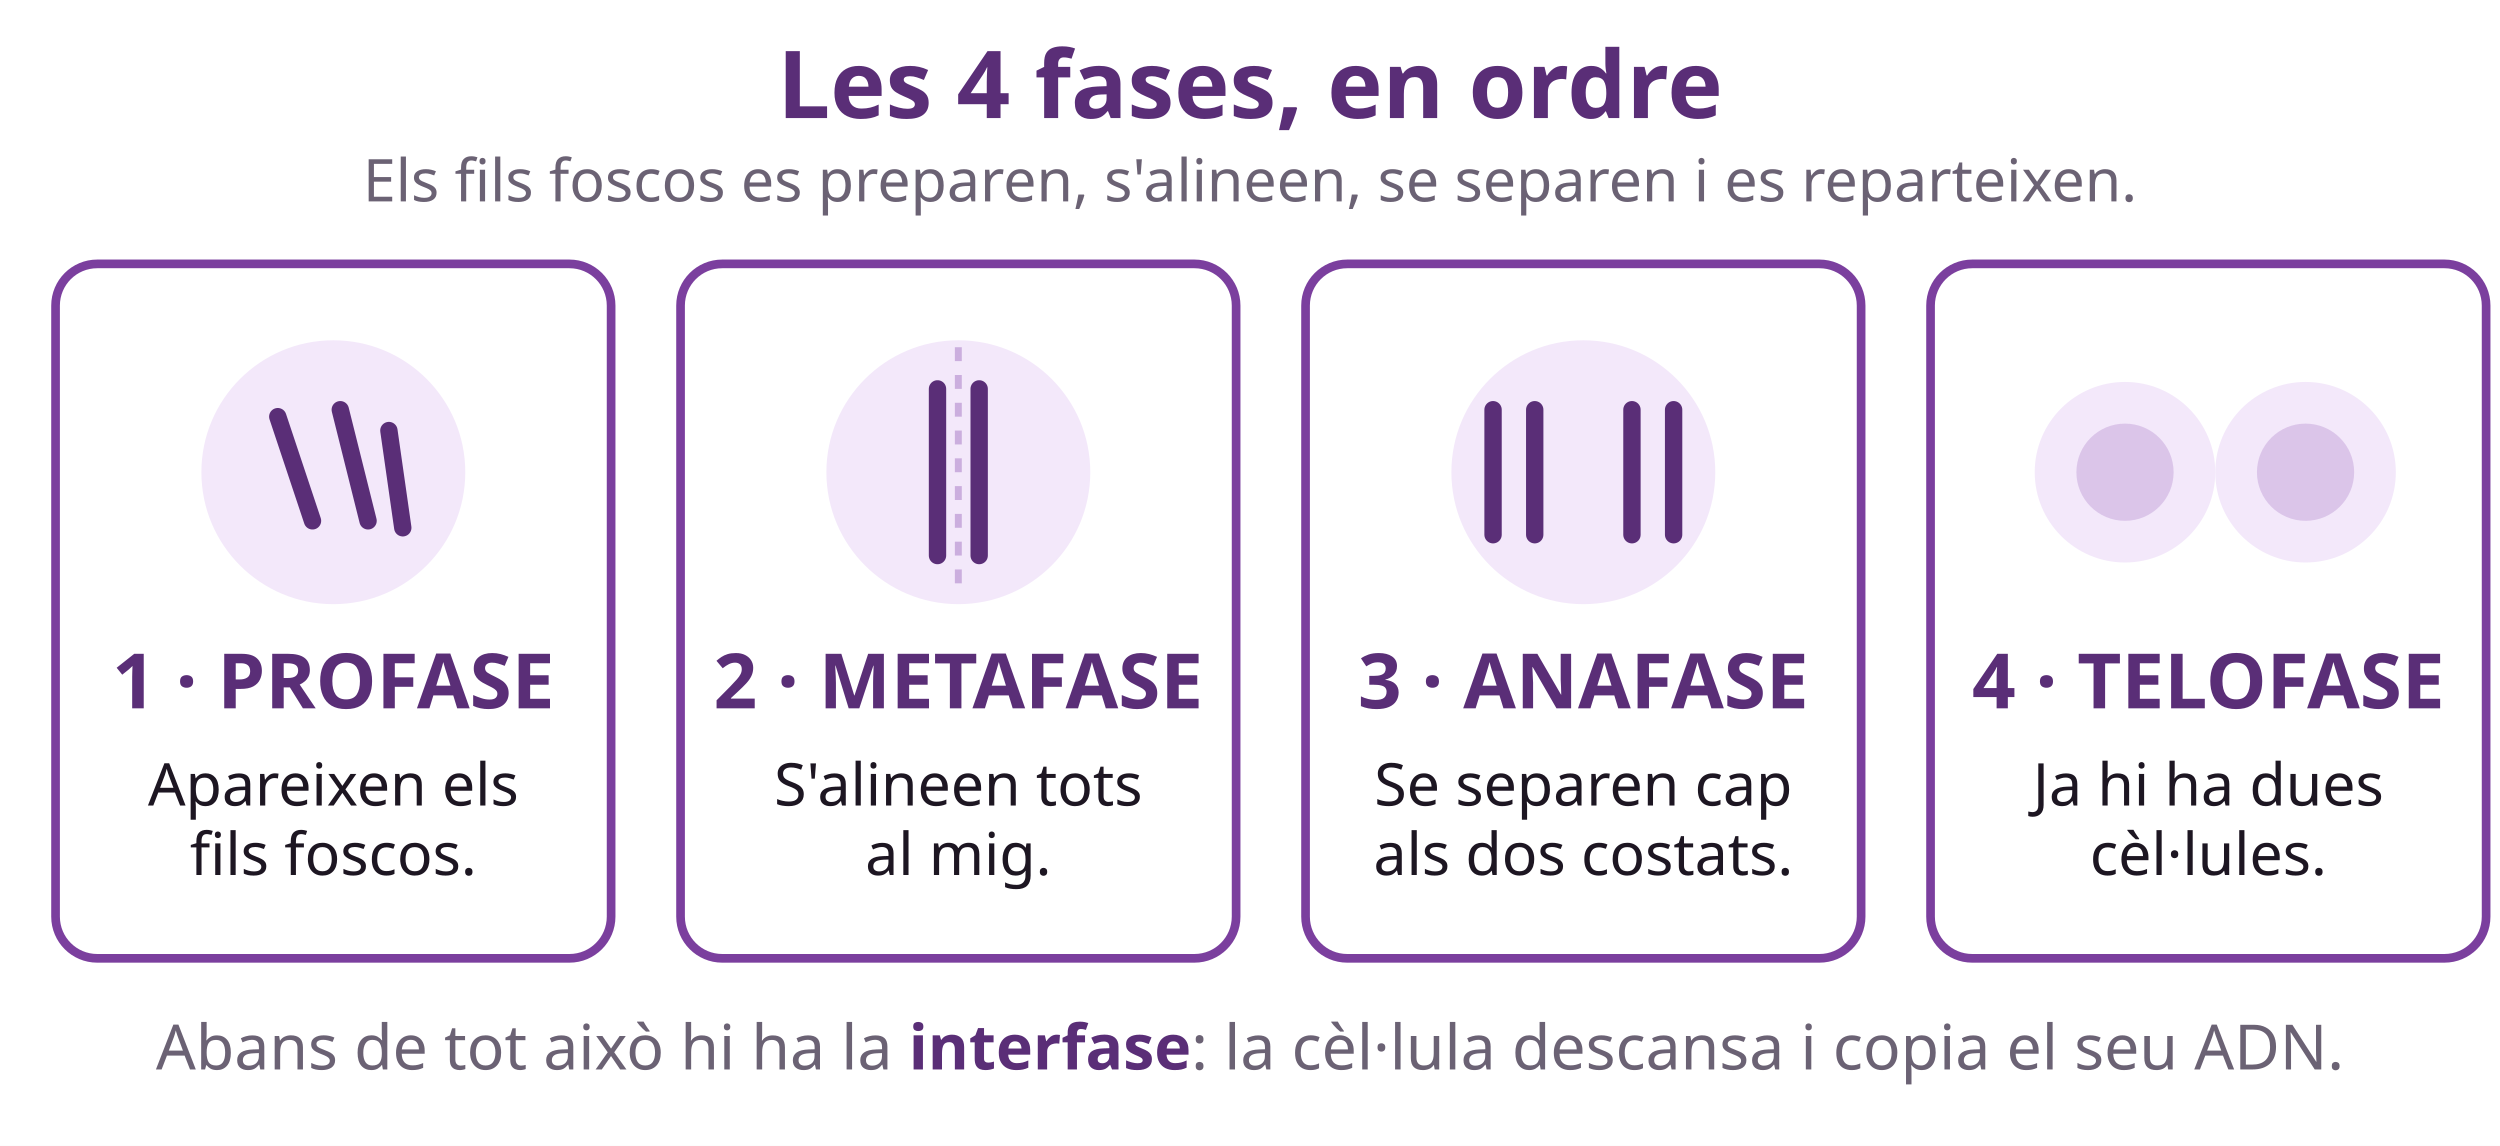
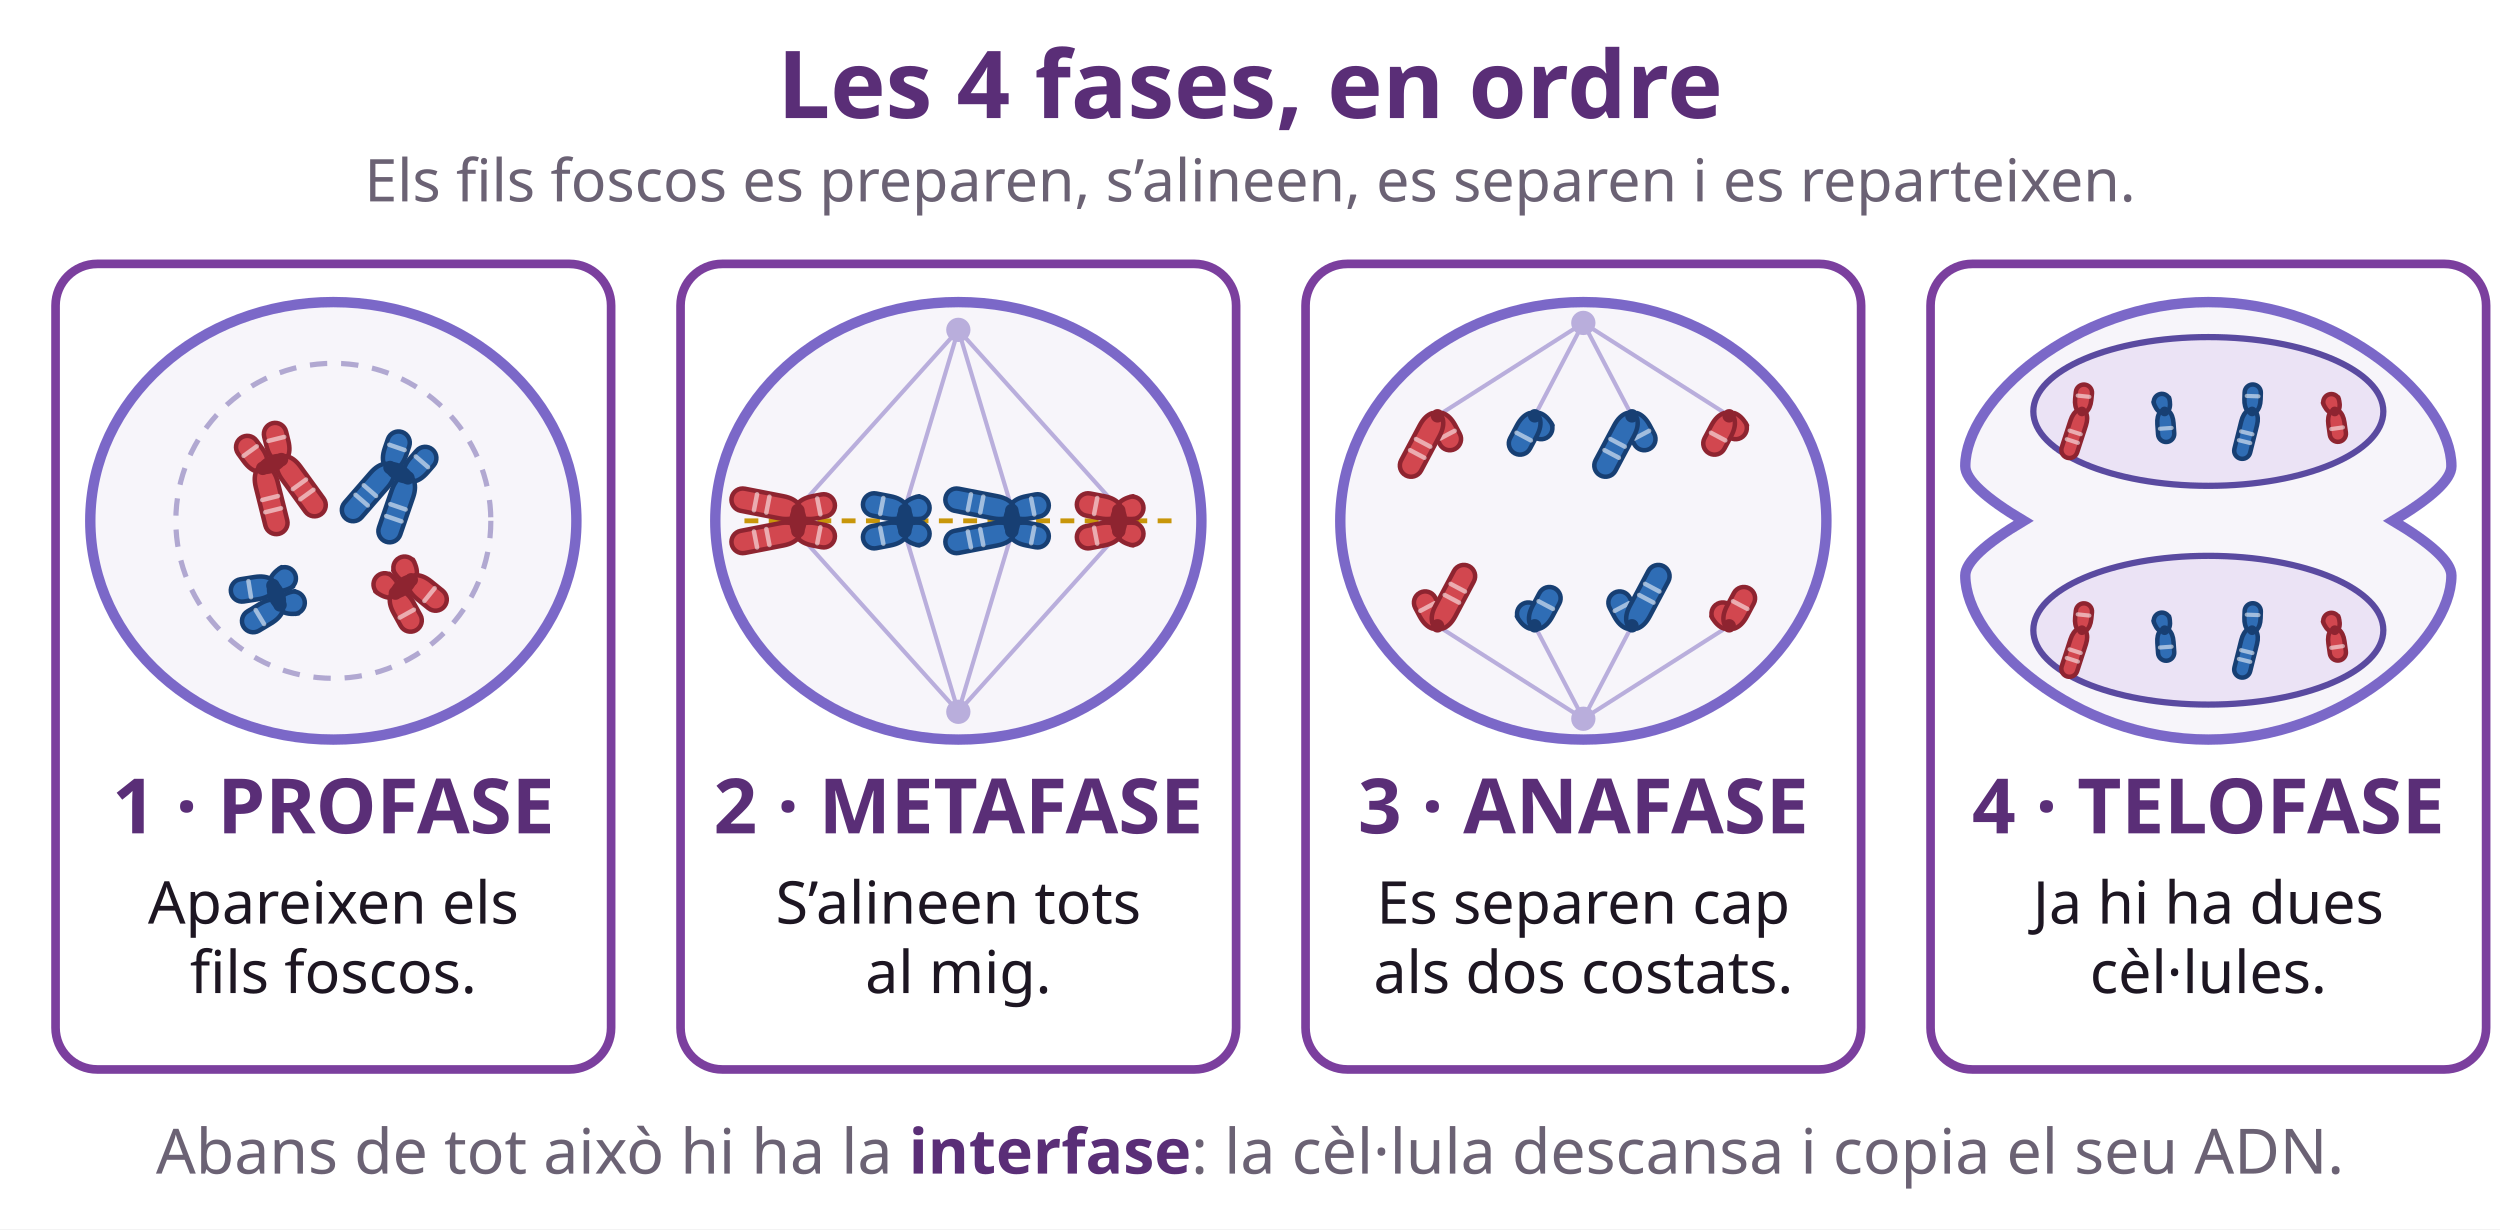
- <svg xmlns="http://www.w3.org/2000/svg" viewBox="0 0 720 330" font-family="'Fira Sans Condensed','Fira Sans',sans-serif">
-   <rect width="720" height="330" fill="#ffffff" />
-   <text x="360" y="34" text-anchor="middle" font-size="27" font-weight="700" fill="#5A2E77">Les 4 fases, en ordre</text>
-   <text x="360" y="58" text-anchor="middle" font-size="17" fill="#6b6274">Els fils foscos es preparen, s'alineen, se separen i es reparteixen.</text>
-   <g>
-     <rect x="16" y="76" width="160" height="200" rx="12" fill="#ffffff" stroke="#7B3F9E" stroke-width="2.5" />
-     <circle cx="96" cy="136" r="38" fill="#f3e8fa" />
-     <g stroke="#5A2E77" stroke-width="5" stroke-linecap="round">
-       <line x1="80" y1="120" x2="90" y2="150" />
-       <line x1="98" y1="118" x2="106" y2="150" />
-       <line x1="112" y1="124" x2="116" y2="152" />
-     </g>
-     <text x="96" y="204" text-anchor="middle" font-size="22" font-weight="700" fill="#5A2E77">1 · PROFASE</text>
-     <text x="96" y="232" text-anchor="middle" font-size="17" fill="#1d1622">Apareixen els</text>
-     <text x="96" y="252" text-anchor="middle" font-size="17" fill="#1d1622">fils foscos.</text>
-   </g>
-   <g>
-     <rect x="196" y="76" width="160" height="200" rx="12" fill="#ffffff" stroke="#7B3F9E" stroke-width="2.5" />
-     <circle cx="276" cy="136" r="38" fill="#f3e8fa" />
-     <line x1="276" y1="100" x2="276" y2="172" stroke="#cbaede" stroke-width="2" stroke-dasharray="4 4" />
-     <g stroke="#5A2E77" stroke-width="5" stroke-linecap="round">
-       <line x1="270" y1="112" x2="270" y2="160" />
-       <line x1="282" y1="112" x2="282" y2="160" />
-     </g>
-     <text x="276" y="204" text-anchor="middle" font-size="22" font-weight="700" fill="#5A2E77">2 · METAFASE</text>
-     <text x="276" y="232" text-anchor="middle" font-size="17" fill="#1d1622">S'alineen tots</text>
-     <text x="276" y="252" text-anchor="middle" font-size="17" fill="#1d1622">al mig.</text>
-   </g>
-   <g>
-     <rect x="376" y="76" width="160" height="200" rx="12" fill="#ffffff" stroke="#7B3F9E" stroke-width="2.5" />
-     <circle cx="456" cy="136" r="38" fill="#f3e8fa" />
-     <g stroke="#5A2E77" stroke-width="5" stroke-linecap="round">
-       <line x1="430" y1="118" x2="430" y2="154" />
-       <line x1="442" y1="118" x2="442" y2="154" />
-       <line x1="470" y1="118" x2="470" y2="154" />
-       <line x1="482" y1="118" x2="482" y2="154" />
-     </g>
-     <text x="456" y="204" text-anchor="middle" font-size="22" font-weight="700" fill="#5A2E77">3 · ANAFASE</text>
-     <text x="456" y="232" text-anchor="middle" font-size="17" fill="#1d1622">Se separen cap</text>
-     <text x="456" y="252" text-anchor="middle" font-size="17" fill="#1d1622">als dos costats.</text>
-   </g>
-   <g>
-     <rect x="556" y="76" width="160" height="200" rx="12" fill="#ffffff" stroke="#7B3F9E" stroke-width="2.5" />
-     <circle cx="612" cy="136" r="26" fill="#f3e8fa" />
-     <circle cx="664" cy="136" r="26" fill="#f3e8fa" />
-     <circle cx="612" cy="136" r="14" fill="#cbaede" opacity="0.6" />
-     <circle cx="664" cy="136" r="14" fill="#cbaede" opacity="0.6" />
-     <text x="636" y="204" text-anchor="middle" font-size="22" font-weight="700" fill="#5A2E77">4 · TELOFASE</text>
-     <text x="636" y="232" text-anchor="middle" font-size="17" fill="#1d1622">Ja hi ha dues</text>
-     <text x="636" y="252" text-anchor="middle" font-size="17" fill="#1d1622">cèl·lules.</text>
-   </g>
-   <text x="360" y="308" text-anchor="middle" font-size="18" fill="#6b6274">Abans de tot això hi ha la <tspan font-weight="700" fill="#5A2E77">interfase</tspan>: la cèl·lula descansa i copia el seu ADN.</text>
+ <svg xmlns="http://www.w3.org/2000/svg" viewBox="0 0 720 354" width="720" height="354" role="img" aria-labelledby="t d">
+   <rect width="720" height="354" fill="#fff" />
+   <text x="360" y="34" text-anchor="middle" font-family="'Fira Sans Condensed','Fira Sans',sans-serif" font-size="27" font-weight="700" fill="#5A2E77">Les 4 fases, en ordre</text>
+   <text x="360" y="58" text-anchor="middle" font-family="'Fira Sans Condensed','Fira Sans',sans-serif" font-size="17" font-weight="400" fill="#6b6274">Els fils foscos es preparen, s’alineen, es separen i es reparteixen.</text>
+   <rect x="16" y="76" width="160" height="232" rx="12" fill="#ffffff" stroke="#7B3F9E" stroke-width="2.5" />
+   <ellipse cx="96" cy="150" rx="70" ry="63" fill="rgba(239,234,245,0.45)" stroke="#7B68C8" stroke-width="3" />
+   <circle cx="96" cy="150" r="45.36" fill="none" stroke="#5a4aa0" stroke-width="1.5" stroke-dasharray="5,4" opacity=".45" />
+   <g transform="translate(78.36,133.62) rotate(-25)">
+     <g transform="translate(-2.9808,0)">
+       <g transform="rotate(-11)">
+         <path d="M-1.685,0 Q-3.24,-1.62 -3.24,-4.86 L-3.24,-7.56 A3.24,3.24 0 0 1 3.24,-7.56 L3.24,-4.86 Q3.24,-1.62 1.685,0 Z" fill="#D2474F" stroke="#8E2430" stroke-width="1.3" stroke-linejoin="round" />
+         <line x1="-2.333" y1="-6.134" x2="2.333" y2="-6.134" stroke="#fff" stroke-opacity=".55" stroke-width="1.296" stroke-linecap="round" />
+       </g>
+       <g transform="rotate(191)">
+         <path d="M-1.685,0 Q-3.24,-1.62 -3.24,-4.86 L-3.24,-16.2 A3.24,3.24 0 0 1 3.24,-16.2 L3.24,-4.86 Q3.24,-1.62 1.685,0 Z" fill="#D2474F" stroke="#8E2430" stroke-width="1.3" stroke-linejoin="round" />
+         <line x1="-2.333" y1="-8.813" x2="2.333" y2="-8.813" stroke="#fff" stroke-opacity=".55" stroke-width="1.296" stroke-linecap="round" />
+         <line x1="-2.333" y1="-12.442" x2="2.333" y2="-12.442" stroke="#fff" stroke-opacity=".55" stroke-width="1.296" stroke-linecap="round" />
+       </g>
+       <circle r="1.944" fill="#8E2430" />
+     </g>
+     <g transform="translate(2.9808,0)">
+       <g transform="rotate(11)">
+         <path d="M-1.685,0 Q-3.24,-1.62 -3.24,-4.86 L-3.24,-7.56 A3.24,3.24 0 0 1 3.24,-7.56 L3.24,-4.86 Q3.24,-1.62 1.685,0 Z" fill="#D2474F" stroke="#8E2430" stroke-width="1.3" stroke-linejoin="round" />
+         <line x1="-2.333" y1="-6.134" x2="2.333" y2="-6.134" stroke="#fff" stroke-opacity=".55" stroke-width="1.296" stroke-linecap="round" />
+       </g>
+       <g transform="rotate(169)">
+         <path d="M-1.685,0 Q-3.24,-1.62 -3.24,-4.86 L-3.24,-16.2 A3.24,3.24 0 0 1 3.24,-16.2 L3.24,-4.86 Q3.24,-1.62 1.685,0 Z" fill="#D2474F" stroke="#8E2430" stroke-width="1.3" stroke-linejoin="round" />
+         <line x1="-2.333" y1="-8.813" x2="2.333" y2="-8.813" stroke="#fff" stroke-opacity=".55" stroke-width="1.296" stroke-linecap="round" />
+         <line x1="-2.333" y1="-12.442" x2="2.333" y2="-12.442" stroke="#fff" stroke-opacity=".55" stroke-width="1.296" stroke-linecap="round" />
+       </g>
+       <circle r="1.944" fill="#8E2430" />
+     </g>
+     <ellipse rx="4.536" ry="2.462" fill="#8E2430" />
+   </g>
+   <g transform="translate(114.9,136.14) rotate(30)">
+     <g transform="translate(-2.9808,0)">
+       <g transform="rotate(-11)">
+         <path d="M-1.685,0 Q-3.24,-1.62 -3.24,-4.86 L-3.24,-7.56 A3.24,3.24 0 0 1 3.24,-7.56 L3.24,-4.86 Q3.24,-1.62 1.685,0 Z" fill="#2F6DB5" stroke="#173F73" stroke-width="1.3" stroke-linejoin="round" />
+         <line x1="-2.333" y1="-6.134" x2="2.333" y2="-6.134" stroke="#fff" stroke-opacity=".55" stroke-width="1.296" stroke-linecap="round" />
+       </g>
+       <g transform="rotate(191)">
+         <path d="M-1.685,0 Q-3.24,-1.62 -3.24,-4.86 L-3.24,-16.2 A3.24,3.24 0 0 1 3.24,-16.2 L3.24,-4.86 Q3.24,-1.62 1.685,0 Z" fill="#2F6DB5" stroke="#173F73" stroke-width="1.3" stroke-linejoin="round" />
+         <line x1="-2.333" y1="-8.813" x2="2.333" y2="-8.813" stroke="#fff" stroke-opacity=".55" stroke-width="1.296" stroke-linecap="round" />
+         <line x1="-2.333" y1="-12.442" x2="2.333" y2="-12.442" stroke="#fff" stroke-opacity=".55" stroke-width="1.296" stroke-linecap="round" />
+       </g>
+       <circle r="1.944" fill="#173F73" />
+     </g>
+     <g transform="translate(2.9808,0)">
+       <g transform="rotate(11)">
+         <path d="M-1.685,0 Q-3.24,-1.62 -3.24,-4.86 L-3.24,-7.56 A3.24,3.24 0 0 1 3.24,-7.56 L3.24,-4.86 Q3.24,-1.62 1.685,0 Z" fill="#2F6DB5" stroke="#173F73" stroke-width="1.3" stroke-linejoin="round" />
+         <line x1="-2.333" y1="-6.134" x2="2.333" y2="-6.134" stroke="#fff" stroke-opacity=".55" stroke-width="1.296" stroke-linecap="round" />
+       </g>
+       <g transform="rotate(169)">
+         <path d="M-1.685,0 Q-3.24,-1.62 -3.24,-4.86 L-3.24,-16.2 A3.24,3.24 0 0 1 3.24,-16.2 L3.24,-4.86 Q3.24,-1.62 1.685,0 Z" fill="#2F6DB5" stroke="#173F73" stroke-width="1.3" stroke-linejoin="round" />
+         <line x1="-2.333" y1="-8.813" x2="2.333" y2="-8.813" stroke="#fff" stroke-opacity=".55" stroke-width="1.296" stroke-linecap="round" />
+         <line x1="-2.333" y1="-12.442" x2="2.333" y2="-12.442" stroke="#fff" stroke-opacity=".55" stroke-width="1.296" stroke-linecap="round" />
+       </g>
+       <circle r="1.944" fill="#173F73" />
+     </g>
+     <ellipse rx="4.536" ry="2.462" fill="#173F73" />
+   </g>
+   <g transform="translate(79.62,171.42) rotate(70)">
+     <g transform="translate(-2.9808,0)">
+       <g transform="rotate(-11)">
+         <path d="M-1.685,0 Q-3.24,-1.62 -3.24,-4.86 L-3.24,-3.96 A3.24,3.24 0 0 1 3.24,-3.96 L3.24,-4.86 Q3.24,-1.62 1.685,0 Z" fill="#2F6DB5" stroke="#173F73" stroke-width="1.3" stroke-linejoin="round" />
+       </g>
+       <g transform="rotate(191)">
+         <path d="M-1.685,0 Q-3.24,-1.62 -3.24,-4.86 L-3.24,-9 A3.24,3.24 0 0 1 3.24,-9 L3.24,-4.86 Q3.24,-1.62 1.685,0 Z" fill="#2F6DB5" stroke="#173F73" stroke-width="1.3" stroke-linejoin="round" />
+         <line x1="-2.333" y1="-6.768" x2="2.333" y2="-6.768" stroke="#fff" stroke-opacity=".55" stroke-width="1.296" stroke-linecap="round" />
+       </g>
+       <circle r="1.944" fill="#173F73" />
+     </g>
+     <g transform="translate(2.9808,0)">
+       <g transform="rotate(11)">
+         <path d="M-1.685,0 Q-3.24,-1.62 -3.24,-4.86 L-3.24,-3.96 A3.24,3.24 0 0 1 3.24,-3.96 L3.24,-4.86 Q3.24,-1.62 1.685,0 Z" fill="#2F6DB5" stroke="#173F73" stroke-width="1.3" stroke-linejoin="round" />
+       </g>
+       <g transform="rotate(169)">
+         <path d="M-1.685,0 Q-3.24,-1.62 -3.24,-4.86 L-3.24,-9 A3.24,3.24 0 0 1 3.24,-9 L3.24,-4.86 Q3.24,-1.62 1.685,0 Z" fill="#2F6DB5" stroke="#173F73" stroke-width="1.3" stroke-linejoin="round" />
+         <line x1="-2.333" y1="-6.768" x2="2.333" y2="-6.768" stroke="#fff" stroke-opacity=".55" stroke-width="1.296" stroke-linecap="round" />
+       </g>
+       <circle r="1.944" fill="#173F73" />
+     </g>
+     <ellipse rx="4.536" ry="2.462" fill="#173F73" />
+   </g>
+   <g transform="translate(116.16,168.9) rotate(-40)">
+     <g transform="translate(-2.9808,0)">
+       <g transform="rotate(-11)">
+         <path d="M-1.685,0 Q-3.24,-1.62 -3.24,-4.86 L-3.24,-3.96 A3.24,3.24 0 0 1 3.24,-3.96 L3.24,-4.86 Q3.24,-1.62 1.685,0 Z" fill="#D2474F" stroke="#8E2430" stroke-width="1.3" stroke-linejoin="round" />
+       </g>
+       <g transform="rotate(191)">
+         <path d="M-1.685,0 Q-3.24,-1.62 -3.24,-4.86 L-3.24,-9 A3.24,3.24 0 0 1 3.24,-9 L3.24,-4.86 Q3.24,-1.62 1.685,0 Z" fill="#D2474F" stroke="#8E2430" stroke-width="1.3" stroke-linejoin="round" />
+         <line x1="-2.333" y1="-6.768" x2="2.333" y2="-6.768" stroke="#fff" stroke-opacity=".55" stroke-width="1.296" stroke-linecap="round" />
+       </g>
+       <circle r="1.944" fill="#8E2430" />
+     </g>
+     <g transform="translate(2.9808,0)">
+       <g transform="rotate(11)">
+         <path d="M-1.685,0 Q-3.24,-1.62 -3.24,-4.86 L-3.24,-3.96 A3.24,3.24 0 0 1 3.24,-3.96 L3.24,-4.86 Q3.24,-1.62 1.685,0 Z" fill="#D2474F" stroke="#8E2430" stroke-width="1.3" stroke-linejoin="round" />
+       </g>
+       <g transform="rotate(169)">
+         <path d="M-1.685,0 Q-3.24,-1.62 -3.24,-4.86 L-3.24,-9 A3.24,3.24 0 0 1 3.24,-9 L3.24,-4.86 Q3.24,-1.62 1.685,0 Z" fill="#D2474F" stroke="#8E2430" stroke-width="1.3" stroke-linejoin="round" />
+         <line x1="-2.333" y1="-6.768" x2="2.333" y2="-6.768" stroke="#fff" stroke-opacity=".55" stroke-width="1.296" stroke-linecap="round" />
+       </g>
+       <circle r="1.944" fill="#8E2430" />
+     </g>
+     <ellipse rx="4.536" ry="2.462" fill="#8E2430" />
+   </g>
+   <text x="96" y="240" text-anchor="middle" font-family="'Fira Sans Condensed','Fira Sans',sans-serif" font-size="22" font-weight="700" fill="#5A2E77">1 · PROFASE</text>
+   <text x="96" y="266" text-anchor="middle" font-family="'Fira Sans Condensed','Fira Sans',sans-serif" font-size="17" font-weight="400" fill="#1d1622">Apareixen els</text>
+   <text x="96" y="286" text-anchor="middle" font-family="'Fira Sans Condensed','Fira Sans',sans-serif" font-size="17" font-weight="400" fill="#1d1622">fils foscos.</text>
+   <rect x="196" y="76" width="160" height="232" rx="12" fill="#ffffff" stroke="#7B3F9E" stroke-width="2.5" />
+   <ellipse cx="276" cy="150" rx="70" ry="63" fill="rgba(239,234,245,0.45)" stroke="#7B68C8" stroke-width="3" />
+   <line x1="276" y1="95" x2="229.8" y2="146.4" stroke="#B9AEDC" stroke-width="1.2" />
+   <line x1="276" y1="95" x2="260.6" y2="146.4" stroke="#B9AEDC" stroke-width="1.2" />
+   <line x1="276" y1="95" x2="291.4" y2="146.4" stroke="#B9AEDC" stroke-width="1.2" />
+   <line x1="276" y1="95" x2="322.2" y2="146.4" stroke="#B9AEDC" stroke-width="1.2" />
+   <circle cx="276" cy="95" r="3.5" fill="#B9AEDC" />
+   <line x1="276" y1="205" x2="229.8" y2="153.6" stroke="#B9AEDC" stroke-width="1.2" />
+   <line x1="276" y1="205" x2="260.6" y2="153.6" stroke="#B9AEDC" stroke-width="1.2" />
+   <line x1="276" y1="205" x2="291.4" y2="153.6" stroke="#B9AEDC" stroke-width="1.2" />
+   <line x1="276" y1="205" x2="322.2" y2="153.6" stroke="#B9AEDC" stroke-width="1.2" />
+   <circle cx="276" cy="205" r="3.5" fill="#B9AEDC" />
+   <line x1="214.4" y1="150" x2="337.6" y2="150" stroke="#C8960A" stroke-width="1.4" stroke-dasharray="4,3" />
+   <g transform="translate(229.8,150) rotate(90)">
+     <g transform="translate(-2.9808,0)">
+       <g transform="rotate(-11)">
+         <path d="M-1.685,0 Q-3.24,-1.62 -3.24,-4.86 L-3.24,-7.56 A3.24,3.24 0 0 1 3.24,-7.56 L3.24,-4.86 Q3.24,-1.62 1.685,0 Z" fill="#D2474F" stroke="#8E2430" stroke-width="1.3" stroke-linejoin="round" />
+         <line x1="-2.333" y1="-6.134" x2="2.333" y2="-6.134" stroke="#fff" stroke-opacity=".55" stroke-width="1.296" stroke-linecap="round" />
+       </g>
+       <g transform="rotate(191)">
+         <path d="M-1.685,0 Q-3.24,-1.62 -3.24,-4.86 L-3.24,-16.2 A3.24,3.24 0 0 1 3.24,-16.2 L3.24,-4.86 Q3.24,-1.62 1.685,0 Z" fill="#D2474F" stroke="#8E2430" stroke-width="1.3" stroke-linejoin="round" />
+         <line x1="-2.333" y1="-8.813" x2="2.333" y2="-8.813" stroke="#fff" stroke-opacity=".55" stroke-width="1.296" stroke-linecap="round" />
+         <line x1="-2.333" y1="-12.442" x2="2.333" y2="-12.442" stroke="#fff" stroke-opacity=".55" stroke-width="1.296" stroke-linecap="round" />
+       </g>
+       <circle r="1.944" fill="#8E2430" />
+     </g>
+     <g transform="translate(2.9808,0)">
+       <g transform="rotate(11)">
+         <path d="M-1.685,0 Q-3.24,-1.62 -3.24,-4.86 L-3.24,-7.56 A3.24,3.24 0 0 1 3.24,-7.56 L3.24,-4.86 Q3.24,-1.62 1.685,0 Z" fill="#D2474F" stroke="#8E2430" stroke-width="1.3" stroke-linejoin="round" />
+         <line x1="-2.333" y1="-6.134" x2="2.333" y2="-6.134" stroke="#fff" stroke-opacity=".55" stroke-width="1.296" stroke-linecap="round" />
+       </g>
+       <g transform="rotate(169)">
+         <path d="M-1.685,0 Q-3.24,-1.62 -3.24,-4.86 L-3.24,-16.2 A3.24,3.24 0 0 1 3.24,-16.2 L3.24,-4.86 Q3.24,-1.62 1.685,0 Z" fill="#D2474F" stroke="#8E2430" stroke-width="1.3" stroke-linejoin="round" />
+         <line x1="-2.333" y1="-8.813" x2="2.333" y2="-8.813" stroke="#fff" stroke-opacity=".55" stroke-width="1.296" stroke-linecap="round" />
+         <line x1="-2.333" y1="-12.442" x2="2.333" y2="-12.442" stroke="#fff" stroke-opacity=".55" stroke-width="1.296" stroke-linecap="round" />
+       </g>
+       <circle r="1.944" fill="#8E2430" />
+     </g>
+     <ellipse rx="4.536" ry="2.462" fill="#8E2430" />
+   </g>
+   <g transform="translate(260.6,150) rotate(90)">
+     <g transform="translate(-2.9808,0)">
+       <g transform="rotate(-11)">
+         <path d="M-1.685,0 Q-3.24,-1.62 -3.24,-4.86 L-3.24,-3.96 A3.24,3.24 0 0 1 3.24,-3.96 L3.24,-4.86 Q3.24,-1.62 1.685,0 Z" fill="#2F6DB5" stroke="#173F73" stroke-width="1.3" stroke-linejoin="round" />
+       </g>
+       <g transform="rotate(191)">
+         <path d="M-1.685,0 Q-3.24,-1.62 -3.24,-4.86 L-3.24,-9 A3.24,3.24 0 0 1 3.24,-9 L3.24,-4.86 Q3.24,-1.62 1.685,0 Z" fill="#2F6DB5" stroke="#173F73" stroke-width="1.3" stroke-linejoin="round" />
+         <line x1="-2.333" y1="-6.768" x2="2.333" y2="-6.768" stroke="#fff" stroke-opacity=".55" stroke-width="1.296" stroke-linecap="round" />
+       </g>
+       <circle r="1.944" fill="#173F73" />
+     </g>
+     <g transform="translate(2.9808,0)">
+       <g transform="rotate(11)">
+         <path d="M-1.685,0 Q-3.24,-1.62 -3.24,-4.86 L-3.24,-3.96 A3.24,3.24 0 0 1 3.24,-3.96 L3.24,-4.86 Q3.24,-1.62 1.685,0 Z" fill="#2F6DB5" stroke="#173F73" stroke-width="1.3" stroke-linejoin="round" />
+       </g>
+       <g transform="rotate(169)">
+         <path d="M-1.685,0 Q-3.24,-1.62 -3.24,-4.86 L-3.24,-9 A3.24,3.24 0 0 1 3.24,-9 L3.24,-4.86 Q3.24,-1.62 1.685,0 Z" fill="#2F6DB5" stroke="#173F73" stroke-width="1.3" stroke-linejoin="round" />
+         <line x1="-2.333" y1="-6.768" x2="2.333" y2="-6.768" stroke="#fff" stroke-opacity=".55" stroke-width="1.296" stroke-linecap="round" />
+       </g>
+       <circle r="1.944" fill="#173F73" />
+     </g>
+     <ellipse rx="4.536" ry="2.462" fill="#173F73" />
+   </g>
+   <g transform="translate(291.4,150) rotate(90)">
+     <g transform="translate(-2.9808,0)">
+       <g transform="rotate(-11)">
+         <path d="M-1.685,0 Q-3.24,-1.62 -3.24,-4.86 L-3.24,-7.56 A3.24,3.24 0 0 1 3.24,-7.56 L3.24,-4.86 Q3.24,-1.62 1.685,0 Z" fill="#2F6DB5" stroke="#173F73" stroke-width="1.3" stroke-linejoin="round" />
+         <line x1="-2.333" y1="-6.134" x2="2.333" y2="-6.134" stroke="#fff" stroke-opacity=".55" stroke-width="1.296" stroke-linecap="round" />
+       </g>
+       <g transform="rotate(191)">
+         <path d="M-1.685,0 Q-3.24,-1.62 -3.24,-4.86 L-3.24,-16.2 A3.24,3.24 0 0 1 3.24,-16.2 L3.24,-4.86 Q3.24,-1.62 1.685,0 Z" fill="#2F6DB5" stroke="#173F73" stroke-width="1.3" stroke-linejoin="round" />
+         <line x1="-2.333" y1="-8.813" x2="2.333" y2="-8.813" stroke="#fff" stroke-opacity=".55" stroke-width="1.296" stroke-linecap="round" />
+         <line x1="-2.333" y1="-12.442" x2="2.333" y2="-12.442" stroke="#fff" stroke-opacity=".55" stroke-width="1.296" stroke-linecap="round" />
+       </g>
+       <circle r="1.944" fill="#173F73" />
+     </g>
+     <g transform="translate(2.9808,0)">
+       <g transform="rotate(11)">
+         <path d="M-1.685,0 Q-3.24,-1.62 -3.24,-4.86 L-3.24,-7.56 A3.24,3.24 0 0 1 3.24,-7.56 L3.24,-4.86 Q3.24,-1.62 1.685,0 Z" fill="#2F6DB5" stroke="#173F73" stroke-width="1.3" stroke-linejoin="round" />
+         <line x1="-2.333" y1="-6.134" x2="2.333" y2="-6.134" stroke="#fff" stroke-opacity=".55" stroke-width="1.296" stroke-linecap="round" />
+       </g>
+       <g transform="rotate(169)">
+         <path d="M-1.685,0 Q-3.24,-1.62 -3.24,-4.86 L-3.24,-16.2 A3.24,3.24 0 0 1 3.24,-16.2 L3.24,-4.86 Q3.24,-1.62 1.685,0 Z" fill="#2F6DB5" stroke="#173F73" stroke-width="1.3" stroke-linejoin="round" />
+         <line x1="-2.333" y1="-8.813" x2="2.333" y2="-8.813" stroke="#fff" stroke-opacity=".55" stroke-width="1.296" stroke-linecap="round" />
+         <line x1="-2.333" y1="-12.442" x2="2.333" y2="-12.442" stroke="#fff" stroke-opacity=".55" stroke-width="1.296" stroke-linecap="round" />
+       </g>
+       <circle r="1.944" fill="#173F73" />
+     </g>
+     <ellipse rx="4.536" ry="2.462" fill="#173F73" />
+   </g>
+   <g transform="translate(322.2,150) rotate(90)">
+     <g transform="translate(-2.9808,0)">
+       <g transform="rotate(-11)">
+         <path d="M-1.685,0 Q-3.24,-1.62 -3.24,-4.86 L-3.24,-3.96 A3.24,3.24 0 0 1 3.24,-3.96 L3.24,-4.86 Q3.24,-1.62 1.685,0 Z" fill="#D2474F" stroke="#8E2430" stroke-width="1.3" stroke-linejoin="round" />
+       </g>
+       <g transform="rotate(191)">
+         <path d="M-1.685,0 Q-3.24,-1.62 -3.24,-4.86 L-3.24,-9 A3.24,3.24 0 0 1 3.24,-9 L3.24,-4.86 Q3.24,-1.62 1.685,0 Z" fill="#D2474F" stroke="#8E2430" stroke-width="1.3" stroke-linejoin="round" />
+         <line x1="-2.333" y1="-6.768" x2="2.333" y2="-6.768" stroke="#fff" stroke-opacity=".55" stroke-width="1.296" stroke-linecap="round" />
+       </g>
+       <circle r="1.944" fill="#8E2430" />
+     </g>
+     <g transform="translate(2.9808,0)">
+       <g transform="rotate(11)">
+         <path d="M-1.685,0 Q-3.24,-1.62 -3.24,-4.86 L-3.24,-3.96 A3.24,3.24 0 0 1 3.24,-3.96 L3.24,-4.86 Q3.24,-1.62 1.685,0 Z" fill="#D2474F" stroke="#8E2430" stroke-width="1.3" stroke-linejoin="round" />
+       </g>
+       <g transform="rotate(169)">
+         <path d="M-1.685,0 Q-3.24,-1.62 -3.24,-4.86 L-3.24,-9 A3.24,3.24 0 0 1 3.24,-9 L3.24,-4.86 Q3.24,-1.62 1.685,0 Z" fill="#D2474F" stroke="#8E2430" stroke-width="1.3" stroke-linejoin="round" />
+         <line x1="-2.333" y1="-6.768" x2="2.333" y2="-6.768" stroke="#fff" stroke-opacity=".55" stroke-width="1.296" stroke-linecap="round" />
+       </g>
+       <circle r="1.944" fill="#8E2430" />
+     </g>
+     <ellipse rx="4.536" ry="2.462" fill="#8E2430" />
+   </g>
+   <text x="276" y="240" text-anchor="middle" font-family="'Fira Sans Condensed','Fira Sans',sans-serif" font-size="22" font-weight="700" fill="#5A2E77">2 · METAFASE</text>
+   <text x="276" y="266" text-anchor="middle" font-family="'Fira Sans Condensed','Fira Sans',sans-serif" font-size="17" font-weight="400" fill="#1d1622">S’alineen tots</text>
+   <text x="276" y="286" text-anchor="middle" font-family="'Fira Sans Condensed','Fira Sans',sans-serif" font-size="17" font-weight="400" fill="#1d1622">al mig.</text>
+   <rect x="376" y="76" width="160" height="232" rx="12" fill="#ffffff" stroke="#7B3F9E" stroke-width="2.5" />
+   <ellipse cx="456" cy="150" rx="70" ry="63" fill="rgba(239,234,245,0.45)" stroke="#7B68C8" stroke-width="3" />
+   <line x1="456" y1="93" x2="414" y2="119.76" stroke="#B9AEDC" stroke-width="1.2" />
+   <line x1="456" y1="93" x2="442" y2="119.76" stroke="#B9AEDC" stroke-width="1.2" />
+   <line x1="456" y1="93" x2="470" y2="119.76" stroke="#B9AEDC" stroke-width="1.2" />
+   <line x1="456" y1="93" x2="498" y2="119.76" stroke="#B9AEDC" stroke-width="1.2" />
+   <circle cx="456" cy="93" r="3.5" fill="#B9AEDC" />
+   <line x1="456" y1="207" x2="414" y2="180.24" stroke="#B9AEDC" stroke-width="1.2" />
+   <line x1="456" y1="207" x2="442" y2="180.24" stroke="#B9AEDC" stroke-width="1.2" />
+   <line x1="456" y1="207" x2="470" y2="180.24" stroke="#B9AEDC" stroke-width="1.2" />
+   <line x1="456" y1="207" x2="498" y2="180.24" stroke="#B9AEDC" stroke-width="1.2" />
+   <circle cx="456" cy="207" r="3.5" fill="#B9AEDC" />
+   <g transform="translate(414,119.76)">
+     <g transform="rotate(152)">
+       <path d="M-1.685,0 Q-3.24,-1.62 -3.24,-4.86 L-3.24,-7.56 A3.24,3.24 0 0 1 3.24,-7.56 L3.24,-4.86 Q3.24,-1.62 1.685,0 Z" fill="#D2474F" stroke="#8E2430" stroke-width="1.3" stroke-linejoin="round" />
+       <line x1="-2.333" y1="-6.134" x2="2.333" y2="-6.134" stroke="#fff" stroke-opacity=".55" stroke-width="1.296" stroke-linecap="round" />
+     </g>
+     <g transform="rotate(208)">
+       <path d="M-1.685,0 Q-3.24,-1.62 -3.24,-4.86 L-3.24,-16.2 A3.24,3.24 0 0 1 3.24,-16.2 L3.24,-4.86 Q3.24,-1.62 1.685,0 Z" fill="#D2474F" stroke="#8E2430" stroke-width="1.3" stroke-linejoin="round" />
+       <line x1="-2.333" y1="-8.813" x2="2.333" y2="-8.813" stroke="#fff" stroke-opacity=".55" stroke-width="1.296" stroke-linecap="round" />
+       <line x1="-2.333" y1="-12.442" x2="2.333" y2="-12.442" stroke="#fff" stroke-opacity=".55" stroke-width="1.296" stroke-linecap="round" />
+     </g>
+     <circle r="1.944" fill="#8E2430" />
+   </g>
+   <g transform="translate(414,180.24)">
+     <g transform="rotate(332)">
+       <path d="M-1.685,0 Q-3.24,-1.62 -3.24,-4.86 L-3.24,-7.56 A3.24,3.24 0 0 1 3.24,-7.56 L3.24,-4.86 Q3.24,-1.62 1.685,0 Z" fill="#D2474F" stroke="#8E2430" stroke-width="1.3" stroke-linejoin="round" />
+       <line x1="-2.333" y1="-6.134" x2="2.333" y2="-6.134" stroke="#fff" stroke-opacity=".55" stroke-width="1.296" stroke-linecap="round" />
+     </g>
+     <g transform="rotate(388)">
+       <path d="M-1.685,0 Q-3.24,-1.62 -3.24,-4.86 L-3.24,-16.2 A3.24,3.24 0 0 1 3.24,-16.2 L3.24,-4.86 Q3.24,-1.62 1.685,0 Z" fill="#D2474F" stroke="#8E2430" stroke-width="1.3" stroke-linejoin="round" />
+       <line x1="-2.333" y1="-8.813" x2="2.333" y2="-8.813" stroke="#fff" stroke-opacity=".55" stroke-width="1.296" stroke-linecap="round" />
+       <line x1="-2.333" y1="-12.442" x2="2.333" y2="-12.442" stroke="#fff" stroke-opacity=".55" stroke-width="1.296" stroke-linecap="round" />
+     </g>
+     <circle r="1.944" fill="#8E2430" />
+   </g>
+   <g transform="translate(442,119.76)">
+     <g transform="rotate(152)">
+       <path d="M-1.685,0 Q-3.24,-1.62 -3.24,-4.86 L-3.24,-3.96 A3.24,3.24 0 0 1 3.24,-3.96 L3.24,-4.86 Q3.24,-1.62 1.685,0 Z" fill="#2F6DB5" stroke="#173F73" stroke-width="1.3" stroke-linejoin="round" />
+     </g>
+     <g transform="rotate(208)">
+       <path d="M-1.685,0 Q-3.24,-1.62 -3.24,-4.86 L-3.24,-9 A3.24,3.24 0 0 1 3.24,-9 L3.24,-4.86 Q3.24,-1.62 1.685,0 Z" fill="#2F6DB5" stroke="#173F73" stroke-width="1.3" stroke-linejoin="round" />
+       <line x1="-2.333" y1="-6.768" x2="2.333" y2="-6.768" stroke="#fff" stroke-opacity=".55" stroke-width="1.296" stroke-linecap="round" />
+     </g>
+     <circle r="1.944" fill="#173F73" />
+   </g>
+   <g transform="translate(442,180.24)">
+     <g transform="rotate(332)">
+       <path d="M-1.685,0 Q-3.24,-1.62 -3.24,-4.86 L-3.24,-3.96 A3.24,3.24 0 0 1 3.24,-3.96 L3.24,-4.86 Q3.24,-1.62 1.685,0 Z" fill="#2F6DB5" stroke="#173F73" stroke-width="1.3" stroke-linejoin="round" />
+     </g>
+     <g transform="rotate(388)">
+       <path d="M-1.685,0 Q-3.24,-1.62 -3.24,-4.86 L-3.24,-9 A3.24,3.24 0 0 1 3.24,-9 L3.24,-4.86 Q3.24,-1.62 1.685,0 Z" fill="#2F6DB5" stroke="#173F73" stroke-width="1.3" stroke-linejoin="round" />
+       <line x1="-2.333" y1="-6.768" x2="2.333" y2="-6.768" stroke="#fff" stroke-opacity=".55" stroke-width="1.296" stroke-linecap="round" />
+     </g>
+     <circle r="1.944" fill="#173F73" />
+   </g>
+   <g transform="translate(470,119.76)">
+     <g transform="rotate(152)">
+       <path d="M-1.685,0 Q-3.24,-1.62 -3.24,-4.86 L-3.24,-7.56 A3.24,3.24 0 0 1 3.24,-7.56 L3.24,-4.86 Q3.24,-1.62 1.685,0 Z" fill="#2F6DB5" stroke="#173F73" stroke-width="1.3" stroke-linejoin="round" />
+       <line x1="-2.333" y1="-6.134" x2="2.333" y2="-6.134" stroke="#fff" stroke-opacity=".55" stroke-width="1.296" stroke-linecap="round" />
+     </g>
+     <g transform="rotate(208)">
+       <path d="M-1.685,0 Q-3.24,-1.62 -3.24,-4.86 L-3.24,-16.2 A3.24,3.24 0 0 1 3.24,-16.2 L3.24,-4.86 Q3.24,-1.62 1.685,0 Z" fill="#2F6DB5" stroke="#173F73" stroke-width="1.3" stroke-linejoin="round" />
+       <line x1="-2.333" y1="-8.813" x2="2.333" y2="-8.813" stroke="#fff" stroke-opacity=".55" stroke-width="1.296" stroke-linecap="round" />
+       <line x1="-2.333" y1="-12.442" x2="2.333" y2="-12.442" stroke="#fff" stroke-opacity=".55" stroke-width="1.296" stroke-linecap="round" />
+     </g>
+     <circle r="1.944" fill="#173F73" />
+   </g>
+   <g transform="translate(470,180.24)">
+     <g transform="rotate(332)">
+       <path d="M-1.685,0 Q-3.24,-1.62 -3.24,-4.86 L-3.24,-7.56 A3.24,3.24 0 0 1 3.24,-7.56 L3.24,-4.86 Q3.24,-1.62 1.685,0 Z" fill="#2F6DB5" stroke="#173F73" stroke-width="1.3" stroke-linejoin="round" />
+       <line x1="-2.333" y1="-6.134" x2="2.333" y2="-6.134" stroke="#fff" stroke-opacity=".55" stroke-width="1.296" stroke-linecap="round" />
+     </g>
+     <g transform="rotate(388)">
+       <path d="M-1.685,0 Q-3.24,-1.62 -3.24,-4.86 L-3.24,-16.2 A3.24,3.24 0 0 1 3.24,-16.2 L3.24,-4.86 Q3.24,-1.62 1.685,0 Z" fill="#2F6DB5" stroke="#173F73" stroke-width="1.3" stroke-linejoin="round" />
+       <line x1="-2.333" y1="-8.813" x2="2.333" y2="-8.813" stroke="#fff" stroke-opacity=".55" stroke-width="1.296" stroke-linecap="round" />
+       <line x1="-2.333" y1="-12.442" x2="2.333" y2="-12.442" stroke="#fff" stroke-opacity=".55" stroke-width="1.296" stroke-linecap="round" />
+     </g>
+     <circle r="1.944" fill="#173F73" />
+   </g>
+   <g transform="translate(498,119.76)">
+     <g transform="rotate(152)">
+       <path d="M-1.685,0 Q-3.24,-1.62 -3.24,-4.86 L-3.24,-3.96 A3.24,3.24 0 0 1 3.24,-3.96 L3.24,-4.86 Q3.24,-1.62 1.685,0 Z" fill="#D2474F" stroke="#8E2430" stroke-width="1.3" stroke-linejoin="round" />
+     </g>
+     <g transform="rotate(208)">
+       <path d="M-1.685,0 Q-3.24,-1.62 -3.24,-4.86 L-3.24,-9 A3.24,3.24 0 0 1 3.24,-9 L3.24,-4.86 Q3.24,-1.62 1.685,0 Z" fill="#D2474F" stroke="#8E2430" stroke-width="1.3" stroke-linejoin="round" />
+       <line x1="-2.333" y1="-6.768" x2="2.333" y2="-6.768" stroke="#fff" stroke-opacity=".55" stroke-width="1.296" stroke-linecap="round" />
+     </g>
+     <circle r="1.944" fill="#8E2430" />
+   </g>
+   <g transform="translate(498,180.24)">
+     <g transform="rotate(332)">
+       <path d="M-1.685,0 Q-3.24,-1.62 -3.24,-4.86 L-3.24,-3.96 A3.24,3.24 0 0 1 3.24,-3.96 L3.24,-4.86 Q3.24,-1.62 1.685,0 Z" fill="#D2474F" stroke="#8E2430" stroke-width="1.3" stroke-linejoin="round" />
+     </g>
+     <g transform="rotate(388)">
+       <path d="M-1.685,0 Q-3.24,-1.62 -3.24,-4.86 L-3.24,-9 A3.24,3.24 0 0 1 3.24,-9 L3.24,-4.86 Q3.24,-1.62 1.685,0 Z" fill="#D2474F" stroke="#8E2430" stroke-width="1.3" stroke-linejoin="round" />
+       <line x1="-2.333" y1="-6.768" x2="2.333" y2="-6.768" stroke="#fff" stroke-opacity=".55" stroke-width="1.296" stroke-linecap="round" />
+     </g>
+     <circle r="1.944" fill="#8E2430" />
+   </g>
+   <text x="456" y="240" text-anchor="middle" font-family="'Fira Sans Condensed','Fira Sans',sans-serif" font-size="22" font-weight="700" fill="#5A2E77">3 · ANAFASE</text>
+   <text x="456" y="266" text-anchor="middle" font-family="'Fira Sans Condensed','Fira Sans',sans-serif" font-size="17" font-weight="400" fill="#1d1622">Es separen cap</text>
+   <text x="456" y="286" text-anchor="middle" font-family="'Fira Sans Condensed','Fira Sans',sans-serif" font-size="17" font-weight="400" fill="#1d1622">als dos costats.</text>
+   <rect x="556" y="76" width="160" height="232" rx="12" fill="#ffffff" stroke="#7B3F9E" stroke-width="2.5" />
+   <path d="M636,87 C674.5,87 706,115.35 706,134.25 Q706,140 689.2,150 Q706,160 706,165.75 C706,184.65 674.5,213 636,213 C597.5,213 566,184.65 566,165.75 Q566,160 582.8,150 Q566,140 566,134.25 C566,115.35 597.5,87 636,87 Z" fill="rgba(239,234,245,0.45)" stroke="#7B68C8" stroke-width="3" />
+   <ellipse cx="636" cy="118.5" rx="50.4" ry="21.42" fill="rgba(225,212,240,0.55)" stroke="#5a4aa0" stroke-width="1.8" />
+   <g transform="translate(599.6,118.5) rotate(12)">
+     <g transform="rotate(-6)">
+       <path d="M-1.213,0 Q-2.333,-1.166 -2.333,-3.499 L-2.333,-5.443 A2.333,2.333 0 0 1 2.333,-5.443 L2.333,-3.499 Q2.333,-1.166 1.213,0 Z" fill="#D2474F" stroke="#8E2430" stroke-width="1.3" stroke-linejoin="round" />
+       <line x1="-1.68" y1="-4.417" x2="1.68" y2="-4.417" stroke="#fff" stroke-opacity=".55" stroke-width="1.2" stroke-linecap="round" />
+     </g>
+     <g transform="rotate(186)">
+       <path d="M-1.213,0 Q-2.333,-1.166 -2.333,-3.499 L-2.333,-11.664 A2.333,2.333 0 0 1 2.333,-11.664 L2.333,-3.499 Q2.333,-1.166 1.213,0 Z" fill="#D2474F" stroke="#8E2430" stroke-width="1.3" stroke-linejoin="round" />
+       <line x1="-1.68" y1="-6.345" x2="1.68" y2="-6.345" stroke="#fff" stroke-opacity=".55" stroke-width="1.2" stroke-linecap="round" />
+       <line x1="-1.68" y1="-8.958" x2="1.68" y2="-8.958" stroke="#fff" stroke-opacity=".55" stroke-width="1.2" stroke-linecap="round" />
+     </g>
+     <circle r="1.4" fill="#8E2430" />
+   </g>
+   <g transform="translate(623.4,118.5) rotate(-10)">
+     <g transform="rotate(-6)">
+       <path d="M-1.213,0 Q-2.333,-1.166 -2.333,-3.499 L-2.333,-2.851 A2.333,2.333 0 0 1 2.333,-2.851 L2.333,-3.499 Q2.333,-1.166 1.213,0 Z" fill="#2F6DB5" stroke="#173F73" stroke-width="1.3" stroke-linejoin="round" />
+     </g>
+     <g transform="rotate(186)">
+       <path d="M-1.213,0 Q-2.333,-1.166 -2.333,-3.499 L-2.333,-6.48 A2.333,2.333 0 0 1 2.333,-6.48 L2.333,-3.499 Q2.333,-1.166 1.213,0 Z" fill="#2F6DB5" stroke="#173F73" stroke-width="1.3" stroke-linejoin="round" />
+       <line x1="-1.68" y1="-4.873" x2="1.68" y2="-4.873" stroke="#fff" stroke-opacity=".55" stroke-width="1.2" stroke-linecap="round" />
+     </g>
+     <circle r="1.4" fill="#173F73" />
+   </g>
+   <g transform="translate(648.6,118.5) rotate(8)">
+     <g transform="rotate(-6)">
+       <path d="M-1.213,0 Q-2.333,-1.166 -2.333,-3.499 L-2.333,-5.443 A2.333,2.333 0 0 1 2.333,-5.443 L2.333,-3.499 Q2.333,-1.166 1.213,0 Z" fill="#2F6DB5" stroke="#173F73" stroke-width="1.3" stroke-linejoin="round" />
+       <line x1="-1.68" y1="-4.417" x2="1.68" y2="-4.417" stroke="#fff" stroke-opacity=".55" stroke-width="1.2" stroke-linecap="round" />
+     </g>
+     <g transform="rotate(186)">
+       <path d="M-1.213,0 Q-2.333,-1.166 -2.333,-3.499 L-2.333,-11.664 A2.333,2.333 0 0 1 2.333,-11.664 L2.333,-3.499 Q2.333,-1.166 1.213,0 Z" fill="#2F6DB5" stroke="#173F73" stroke-width="1.3" stroke-linejoin="round" />
+       <line x1="-1.68" y1="-6.345" x2="1.68" y2="-6.345" stroke="#fff" stroke-opacity=".55" stroke-width="1.2" stroke-linecap="round" />
+       <line x1="-1.68" y1="-8.958" x2="1.68" y2="-8.958" stroke="#fff" stroke-opacity=".55" stroke-width="1.2" stroke-linecap="round" />
+     </g>
+     <circle r="1.4" fill="#173F73" />
+   </g>
+   <g transform="translate(672.4,118.5) rotate(-14)">
+     <g transform="rotate(-6)">
+       <path d="M-1.213,0 Q-2.333,-1.166 -2.333,-3.499 L-2.333,-2.851 A2.333,2.333 0 0 1 2.333,-2.851 L2.333,-3.499 Q2.333,-1.166 1.213,0 Z" fill="#D2474F" stroke="#8E2430" stroke-width="1.3" stroke-linejoin="round" />
+     </g>
+     <g transform="rotate(186)">
+       <path d="M-1.213,0 Q-2.333,-1.166 -2.333,-3.499 L-2.333,-6.48 A2.333,2.333 0 0 1 2.333,-6.48 L2.333,-3.499 Q2.333,-1.166 1.213,0 Z" fill="#D2474F" stroke="#8E2430" stroke-width="1.3" stroke-linejoin="round" />
+       <line x1="-1.68" y1="-4.873" x2="1.68" y2="-4.873" stroke="#fff" stroke-opacity=".55" stroke-width="1.2" stroke-linecap="round" />
+     </g>
+     <circle r="1.4" fill="#8E2430" />
+   </g>
+   <ellipse cx="636" cy="181.5" rx="50.4" ry="21.42" fill="rgba(225,212,240,0.55)" stroke="#5a4aa0" stroke-width="1.8" />
+   <g transform="translate(599.6,181.5) rotate(12)">
+     <g transform="rotate(-6)">
+       <path d="M-1.213,0 Q-2.333,-1.166 -2.333,-3.499 L-2.333,-5.443 A2.333,2.333 0 0 1 2.333,-5.443 L2.333,-3.499 Q2.333,-1.166 1.213,0 Z" fill="#D2474F" stroke="#8E2430" stroke-width="1.3" stroke-linejoin="round" />
+       <line x1="-1.68" y1="-4.417" x2="1.68" y2="-4.417" stroke="#fff" stroke-opacity=".55" stroke-width="1.2" stroke-linecap="round" />
+     </g>
+     <g transform="rotate(186)">
+       <path d="M-1.213,0 Q-2.333,-1.166 -2.333,-3.499 L-2.333,-11.664 A2.333,2.333 0 0 1 2.333,-11.664 L2.333,-3.499 Q2.333,-1.166 1.213,0 Z" fill="#D2474F" stroke="#8E2430" stroke-width="1.3" stroke-linejoin="round" />
+       <line x1="-1.68" y1="-6.345" x2="1.68" y2="-6.345" stroke="#fff" stroke-opacity=".55" stroke-width="1.2" stroke-linecap="round" />
+       <line x1="-1.68" y1="-8.958" x2="1.68" y2="-8.958" stroke="#fff" stroke-opacity=".55" stroke-width="1.2" stroke-linecap="round" />
+     </g>
+     <circle r="1.4" fill="#8E2430" />
+   </g>
+   <g transform="translate(623.4,181.5) rotate(-10)">
+     <g transform="rotate(-6)">
+       <path d="M-1.213,0 Q-2.333,-1.166 -2.333,-3.499 L-2.333,-2.851 A2.333,2.333 0 0 1 2.333,-2.851 L2.333,-3.499 Q2.333,-1.166 1.213,0 Z" fill="#2F6DB5" stroke="#173F73" stroke-width="1.3" stroke-linejoin="round" />
+     </g>
+     <g transform="rotate(186)">
+       <path d="M-1.213,0 Q-2.333,-1.166 -2.333,-3.499 L-2.333,-6.48 A2.333,2.333 0 0 1 2.333,-6.48 L2.333,-3.499 Q2.333,-1.166 1.213,0 Z" fill="#2F6DB5" stroke="#173F73" stroke-width="1.3" stroke-linejoin="round" />
+       <line x1="-1.68" y1="-4.873" x2="1.68" y2="-4.873" stroke="#fff" stroke-opacity=".55" stroke-width="1.2" stroke-linecap="round" />
+     </g>
+     <circle r="1.4" fill="#173F73" />
+   </g>
+   <g transform="translate(648.6,181.5) rotate(8)">
+     <g transform="rotate(-6)">
+       <path d="M-1.213,0 Q-2.333,-1.166 -2.333,-3.499 L-2.333,-5.443 A2.333,2.333 0 0 1 2.333,-5.443 L2.333,-3.499 Q2.333,-1.166 1.213,0 Z" fill="#2F6DB5" stroke="#173F73" stroke-width="1.3" stroke-linejoin="round" />
+       <line x1="-1.68" y1="-4.417" x2="1.68" y2="-4.417" stroke="#fff" stroke-opacity=".55" stroke-width="1.2" stroke-linecap="round" />
+     </g>
+     <g transform="rotate(186)">
+       <path d="M-1.213,0 Q-2.333,-1.166 -2.333,-3.499 L-2.333,-11.664 A2.333,2.333 0 0 1 2.333,-11.664 L2.333,-3.499 Q2.333,-1.166 1.213,0 Z" fill="#2F6DB5" stroke="#173F73" stroke-width="1.3" stroke-linejoin="round" />
+       <line x1="-1.68" y1="-6.345" x2="1.68" y2="-6.345" stroke="#fff" stroke-opacity=".55" stroke-width="1.2" stroke-linecap="round" />
+       <line x1="-1.68" y1="-8.958" x2="1.68" y2="-8.958" stroke="#fff" stroke-opacity=".55" stroke-width="1.2" stroke-linecap="round" />
+     </g>
+     <circle r="1.4" fill="#173F73" />
+   </g>
+   <g transform="translate(672.4,181.5) rotate(-14)">
+     <g transform="rotate(-6)">
+       <path d="M-1.213,0 Q-2.333,-1.166 -2.333,-3.499 L-2.333,-2.851 A2.333,2.333 0 0 1 2.333,-2.851 L2.333,-3.499 Q2.333,-1.166 1.213,0 Z" fill="#D2474F" stroke="#8E2430" stroke-width="1.3" stroke-linejoin="round" />
+     </g>
+     <g transform="rotate(186)">
+       <path d="M-1.213,0 Q-2.333,-1.166 -2.333,-3.499 L-2.333,-6.48 A2.333,2.333 0 0 1 2.333,-6.48 L2.333,-3.499 Q2.333,-1.166 1.213,0 Z" fill="#D2474F" stroke="#8E2430" stroke-width="1.3" stroke-linejoin="round" />
+       <line x1="-1.68" y1="-4.873" x2="1.68" y2="-4.873" stroke="#fff" stroke-opacity=".55" stroke-width="1.2" stroke-linecap="round" />
+     </g>
+     <circle r="1.4" fill="#8E2430" />
+   </g>
+   <text x="636" y="240" text-anchor="middle" font-family="'Fira Sans Condensed','Fira Sans',sans-serif" font-size="22" font-weight="700" fill="#5A2E77">4 · TELOFASE</text>
+   <text x="636" y="266" text-anchor="middle" font-family="'Fira Sans Condensed','Fira Sans',sans-serif" font-size="17" font-weight="400" fill="#1d1622">Ja hi ha dues</text>
+   <text x="636" y="286" text-anchor="middle" font-family="'Fira Sans Condensed','Fira Sans',sans-serif" font-size="17" font-weight="400" fill="#1d1622">cèl·lules.</text>
+   <text x="360" y="338" text-anchor="middle" font-family="'Fira Sans Condensed','Fira Sans',sans-serif" font-size="18" font-weight="400" fill="#6b6274">Abans de tot això hi ha la <tspan font-weight="700" fill="#5A2E77">interfase</tspan>: la cèl·lula descansa i copia el seu ADN.</text>
</svg>
